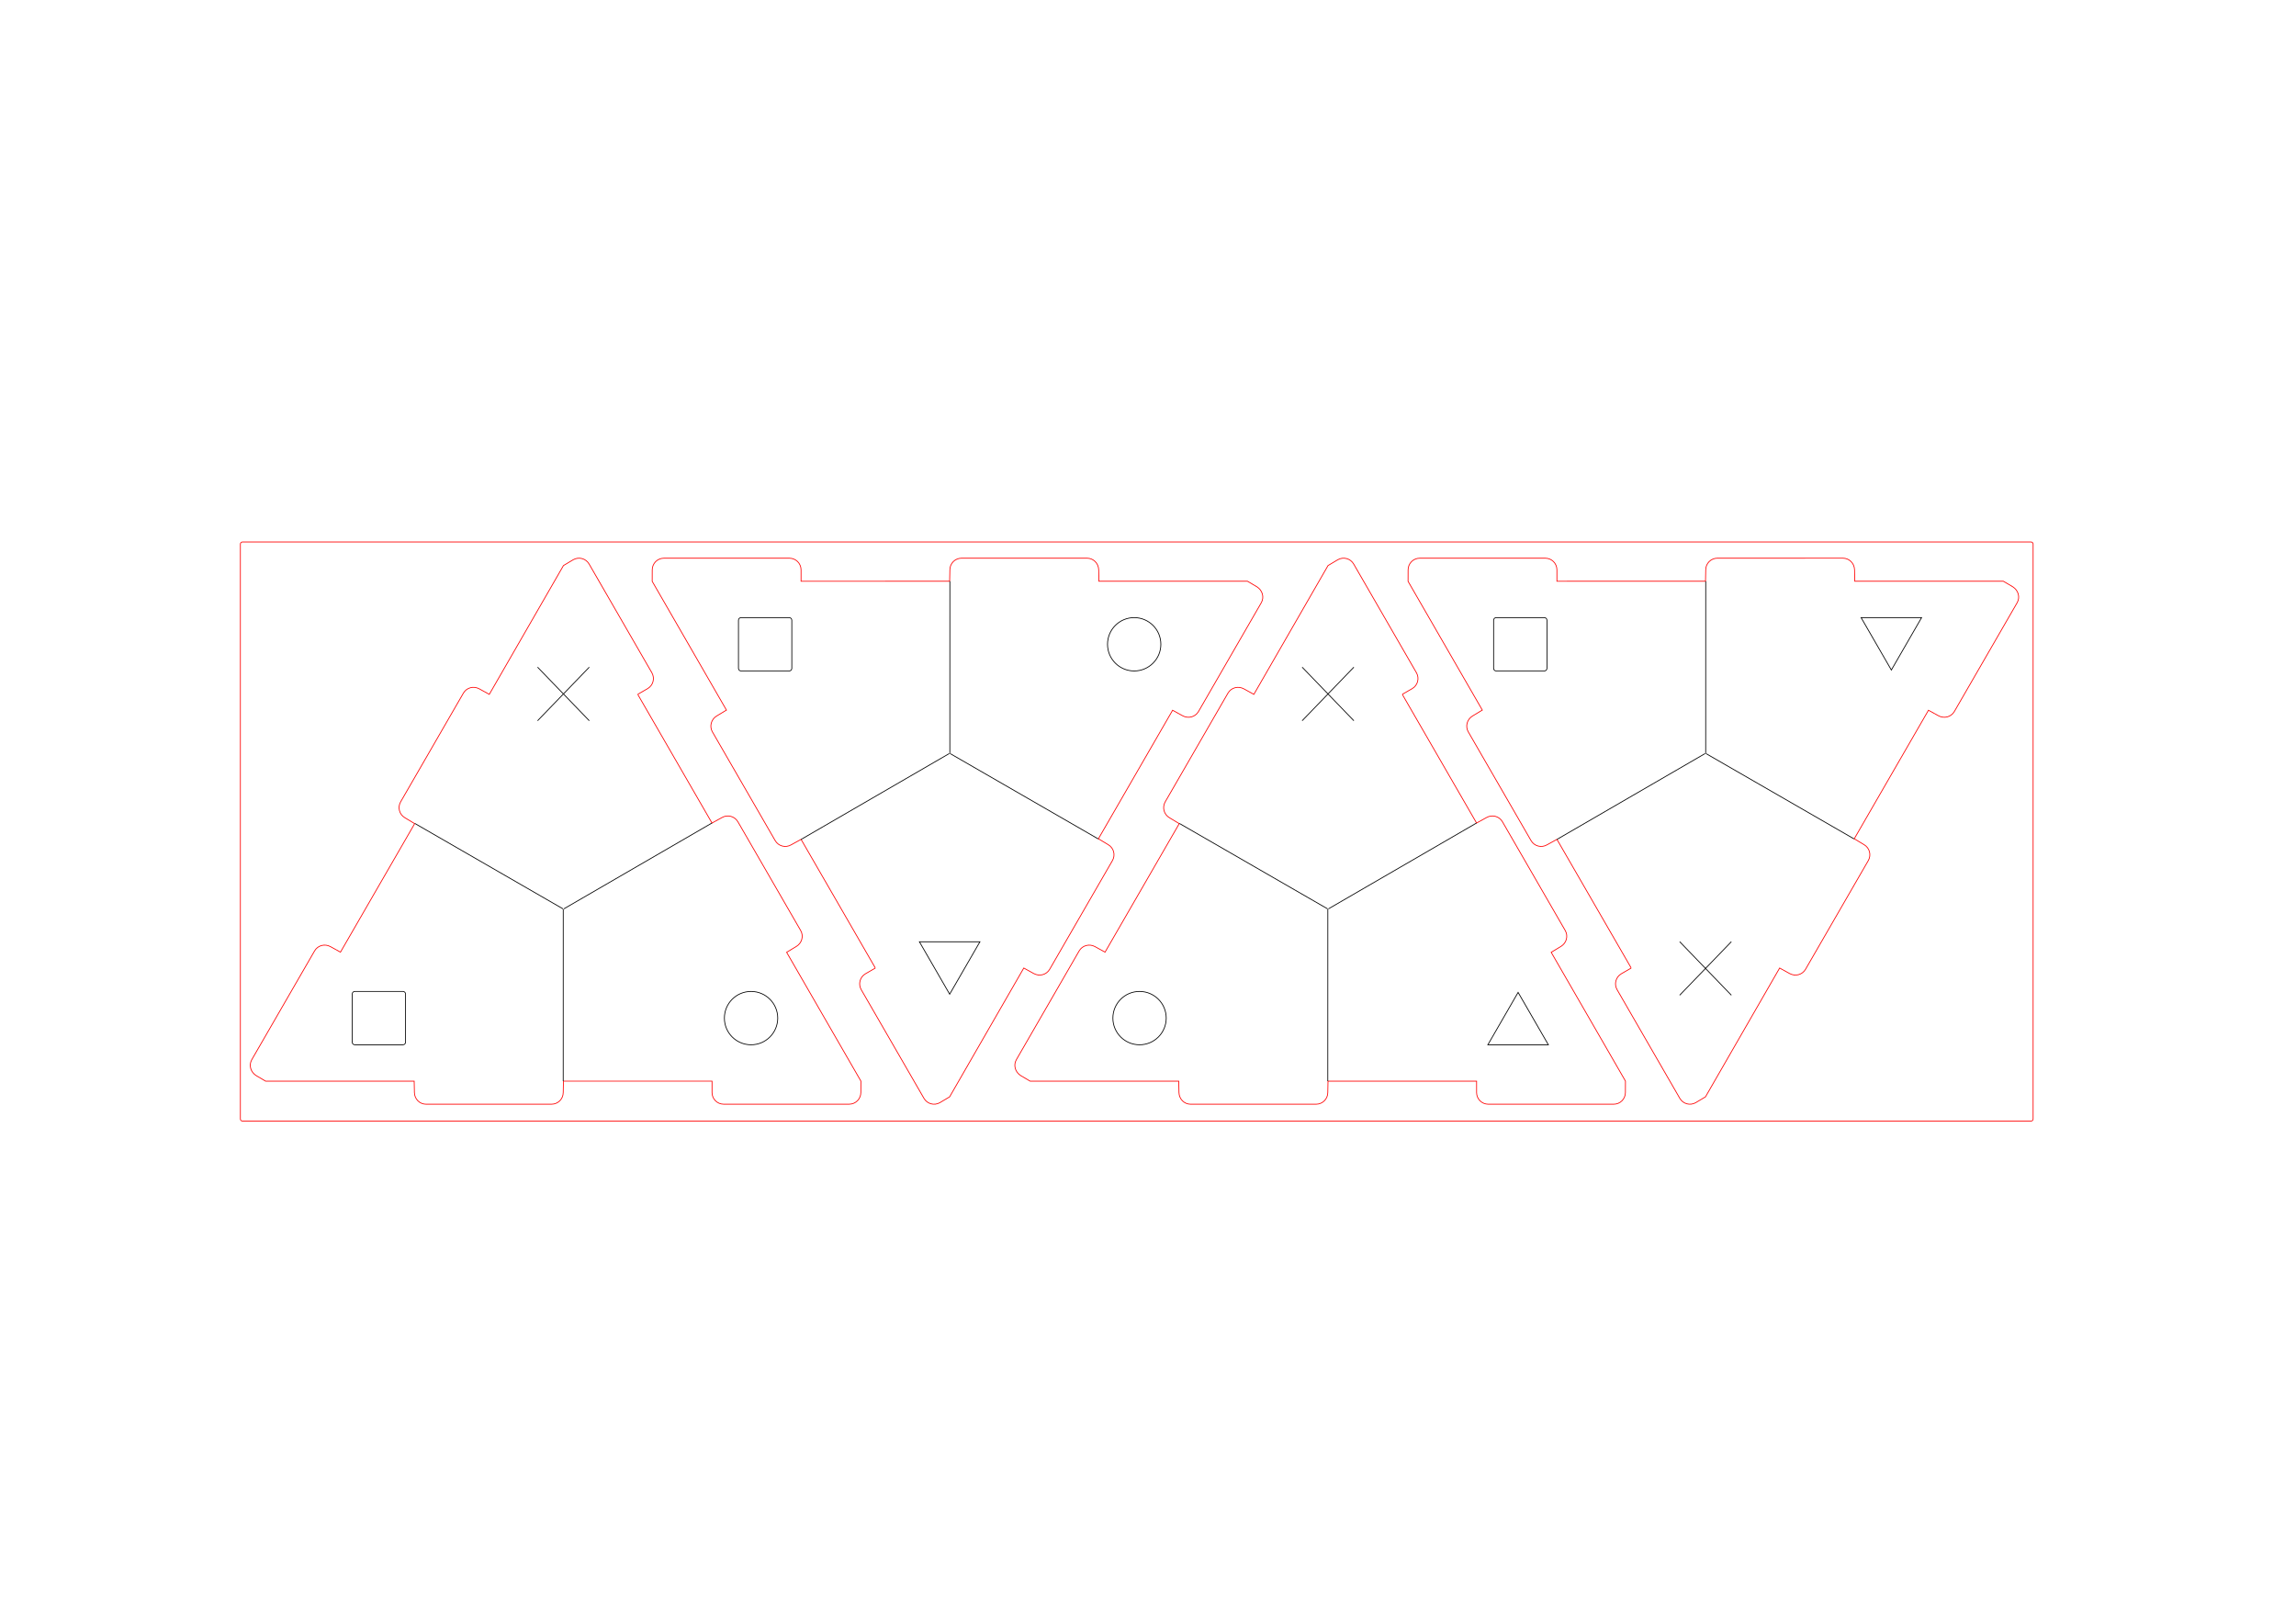
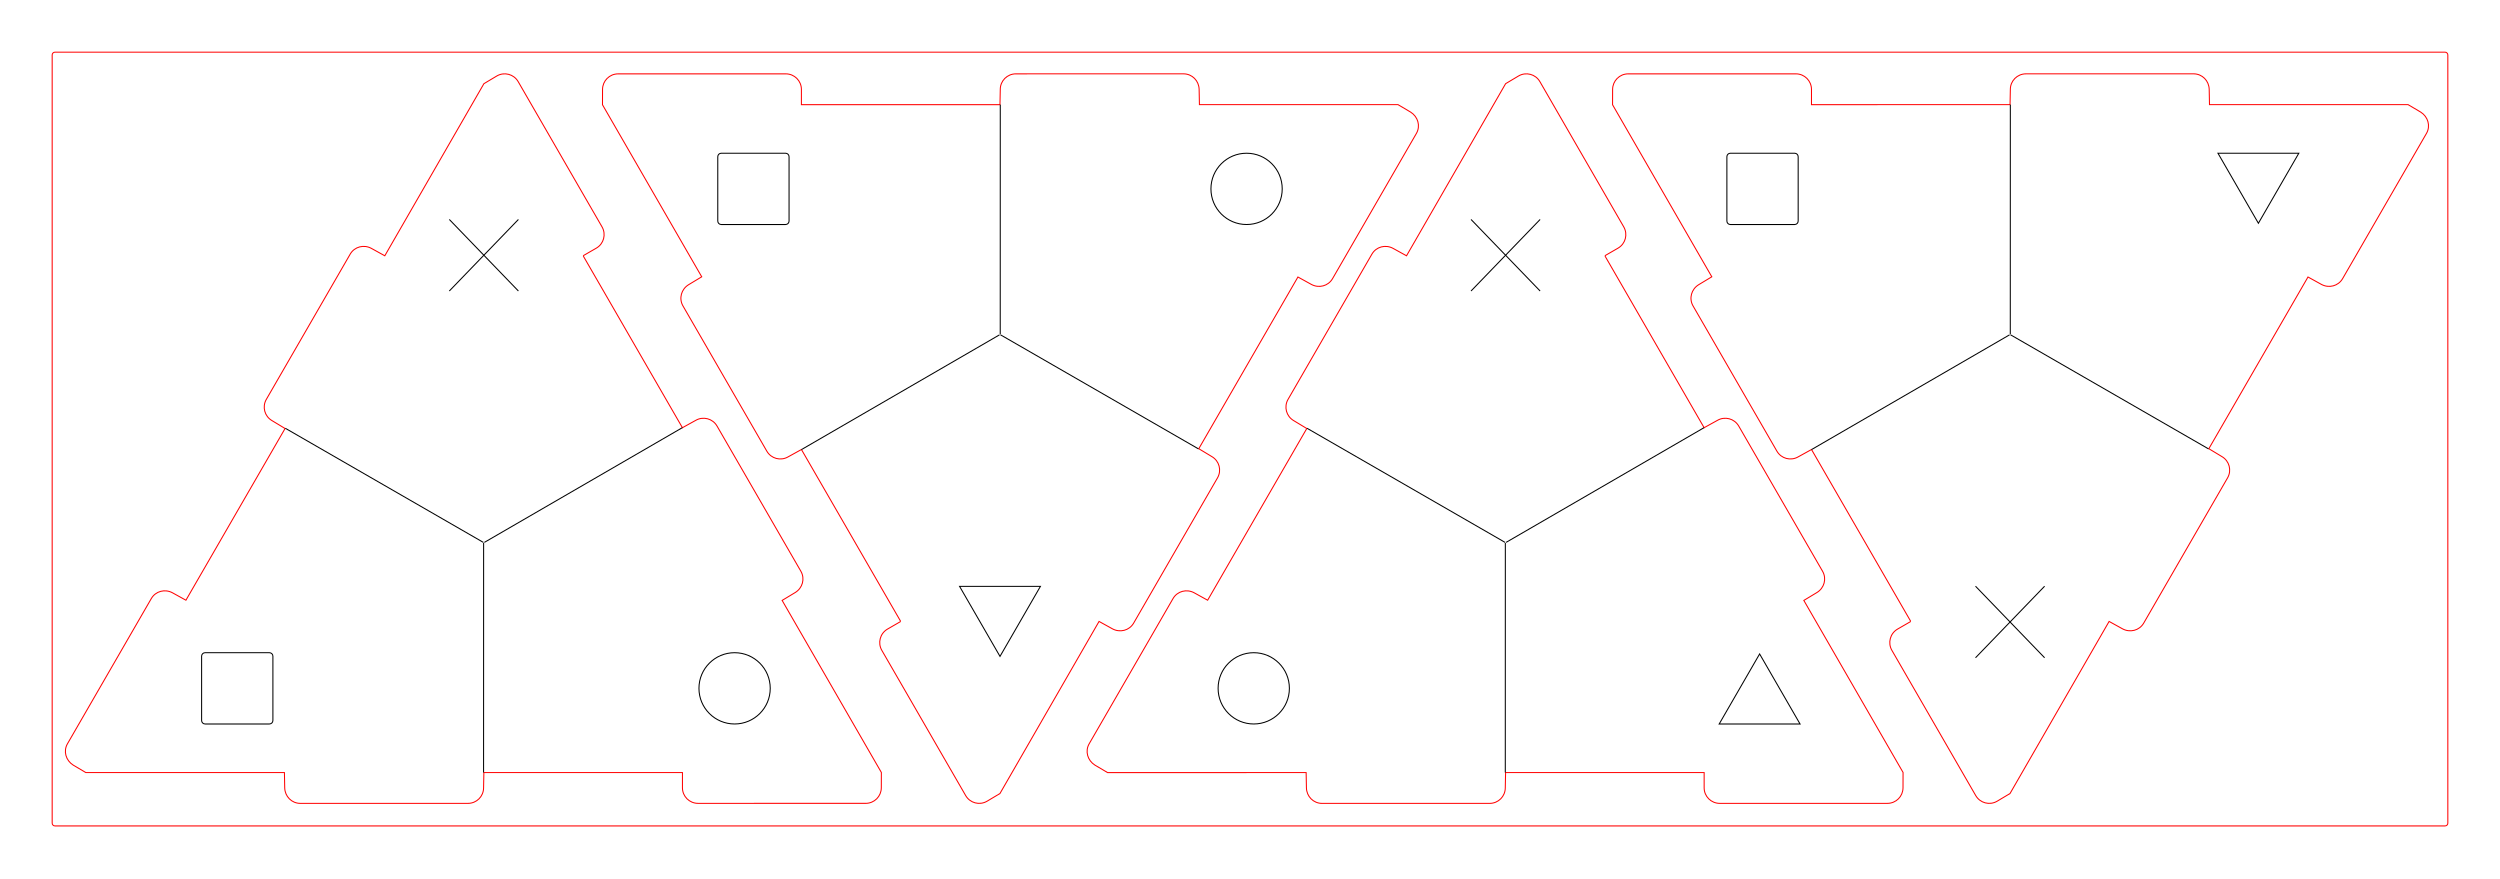
- <svg xmlns="http://www.w3.org/2000/svg" width="297mm" height="210mm" viewBox="0 0 1052.362 744.095" id="svg21875" version="1.1">
+ <svg xmlns="http://www.w3.org/2000/svg" width="242mm" height="85mm" viewBox="0 0 857.48 301.181" id="svg21875" version="1.1">
  <defs id="defs21877" />
-   <g id="layer1" transform="translate(-3367.398,-214.2205)">
+   <g id="layer1" transform="translate(-3459.682,-444.6942)">
    <g id="g6867" transform="translate(3583.576,-145.54)">
      <g id="g6851">
        <path id="rect22442-7-9-8-1-6-5-4" style="fill:none;fill-opacity:1;stroke:#ff0000;stroke-width:0.354;stroke-miterlimit:4;stroke-dasharray:none;stroke-opacity:1" d="m 76.116,677.956 4.519,-2.609 c 2.566,-1.481 3.439,-4.739 1.958,-7.304 L 53.838,618.238 c -1.481,-2.565 -4.739,-3.438 -7.304,-1.957 l -4.453,2.656 -33.991,59.029 -4.569,-2.522 c -2.594,-1.431 -5.823,-0.608 -7.305,1.957 l -28.759,49.807 c -1.481,2.565 -0.609,5.823 1.957,7.304 l 4.469,2.695 -34.007,58.895 -4.569,-2.522 c -2.593,-1.431 -5.823,-0.608 -7.305,1.957 l -28.759,49.807 c -1.481,2.565 -0.542,5.714 1.957,7.304 l 4.353,2.574 68.109,-0.002 0.099,5.217 c 0.056,2.962 2.385,5.347 5.347,5.347 l 57.514,-0.003 c 2.962,-1.7e-4 5.347,-2.385 5.348,-5.347 l 0.101,-5.217 68.108,-0.003 -1.9e-4,5.217 c -1.1e-4,2.962 2.385,5.347 5.347,5.347 l 57.514,-0.003 c 2.962,-1.4e-4 5.337,-2.385 5.348,-5.347 l 0.018,-5.247 -34.034,-59.009 4.469,-2.695 c 2.537,-1.53 3.439,-4.739 1.958,-7.304 l -28.755,-49.804 c -1.481,-2.565 -4.739,-3.438 -7.304,-1.957 L 110.168,736.935 76.167,678.043" />
        <g transform="matrix(-0.9721376,-1.683792,1.683977,-0.9722449,-295.9652,1804.872)" id="g22886-9-92">
          <path id="path22832-2-0" d="m 336.093,394.698 35.09,20.266" style="fill:none;fill-rule:evenodd;stroke:#000000;stroke-width:0.182;stroke-linecap:butt;stroke-linejoin:miter;stroke-miterlimit:4;stroke-dasharray:none;stroke-opacity:1" />
          <path id="path22832-5-2-6" d="m 406.178,394.778 -34.902,20.186" style="fill:none;fill-rule:evenodd;stroke:#000000;stroke-width:0.182;stroke-linecap:butt;stroke-linejoin:miter;stroke-miterlimit:4;stroke-dasharray:none;stroke-opacity:1" />
          <path style="fill:none;fill-rule:evenodd;stroke:#000000;stroke-width:0.182;stroke-linecap:butt;stroke-linejoin:miter;stroke-miterlimit:4;stroke-dasharray:none;stroke-opacity:1" d="m 371.254,455.487 -0.064,-40.37" id="path22879-8-89" />
        </g>
      </g>
      <path id="path4540-9-6" d="m 140.291,826.33 a 12.224,12.224 0 0 1 -12.224,12.224 12.224,12.224 0 0 1 -12.224,-12.224 12.224,12.224 0 0 1 12.224,-12.224 12.224,12.224 0 0 1 12.224,12.224 z" style="fill:none;fill-opacity:1;stroke:#000000;stroke-width:0.354;stroke-miterlimit:4;stroke-dasharray:none;stroke-opacity:1" />
      <path id="rect4544-3-7" d="m -53.549,814.105 22.064,0 c 0.661,0 1.193,0.532 1.193,1.193 l 0,22.064 c 0,0.661 -0.532,1.193 -1.193,1.193 l -22.064,0 c -0.661,0 -1.193,-0.532 -1.193,-1.193 l 0,-22.064 c 0,-0.661 0.532,-1.193 1.193,-1.193 z" style="fill:none;fill-opacity:1;stroke:#000000;stroke-width:0.354;stroke-miterlimit:4;stroke-dasharray:none;stroke-opacity:1" />
      <g transform="translate(-282.0168,98.84275)" id="g4569-7-3">
        <path style="fill:none;fill-rule:evenodd;stroke:#000000;stroke-width:0.354;stroke-linecap:butt;stroke-linejoin:miter;stroke-miterlimit:4;stroke-dasharray:none;stroke-opacity:1" d="m 312.234,566.665 23.693,24.539" id="path4546-4-6" />
        <path style="fill:none;fill-rule:evenodd;stroke:#000000;stroke-width:0.354;stroke-linecap:butt;stroke-linejoin:miter;stroke-miterlimit:4;stroke-dasharray:none;stroke-opacity:1" d="m 335.927,566.665 -23.693,24.539" id="path4546-6-52-5" />
      </g>
    </g>
    <rect style="fill:none;fill-opacity:1;stroke:#ff0000;stroke-width:0.354;stroke-miterlimit:4;stroke-dasharray:none;stroke-opacity:1" id="rect5843" width="821.693" height="265.394" x="3477.576" y="462.588" ry="0.955" />
    <g id="g6891" transform="translate(3373.576,-145.54)">
      <g transform="translate(278.4247,98.84275)" id="g4569-3-4-4">
        <path style="fill:none;fill-rule:evenodd;stroke:#000000;stroke-width:0.354;stroke-linecap:butt;stroke-linejoin:miter;stroke-miterlimit:4;stroke-dasharray:none;stroke-opacity:1" d="m 312.234,566.665 23.693,24.539" id="path4546-2-3-8" />
        <path style="fill:none;fill-rule:evenodd;stroke:#000000;stroke-width:0.354;stroke-linecap:butt;stroke-linejoin:miter;stroke-miterlimit:4;stroke-dasharray:none;stroke-opacity:1" d="m 335.927,566.665 -23.693,24.539" id="path4546-6-0-0-1" />
      </g>
      <path id="path4540-6-7-2" d="m 528.354,826.33 a 12.224,12.224 0 0 1 -12.224,12.224 12.224,12.224 0 0 1 -12.224,-12.224 12.224,12.224 0 0 1 12.224,-12.224 12.224,12.224 0 0 1 12.224,12.224 z" style="fill:none;fill-opacity:1;stroke:#000000;stroke-width:0.354;stroke-miterlimit:4;stroke-dasharray:none;stroke-opacity:1" />
      <path id="path4542-5-8-9" d="m 689.64,814.537 6.933,12.009 6.933,12.009 -13.866,0 -13.866,0 6.933,-12.009 z" style="fill:none;fill-opacity:1;stroke:#000000;stroke-width:0.354;stroke-miterlimit:4;stroke-dasharray:none;stroke-opacity:1" />
      <g transform="matrix(-0.9721376,-1.683792,1.683977,-0.9722449,264.4764,1799.564)" id="g22891-7-1-2">
        <path id="rect22442-7-9-8-1-6-5-4-1" style="fill:none;fill-opacity:1;stroke:#ff0000;stroke-width:0.182;stroke-miterlimit:4;stroke-dasharray:none;stroke-opacity:1" d="m 403.904,454.122 0,2.683 c 0,1.524 1.227,2.75 2.75,2.75 l 29.579,0 c 1.524,0 2.75,-1.227 2.75,-2.75 l -0.038,-2.666 -17.552,-30.317 2.298,-1.387 c 1.305,-0.787 1.768,-2.437 1.007,-3.757 L 409.909,393.063 c -0.762,-1.319 -2.437,-1.768 -3.757,-1.007 l -2.35,1.297 -17.488,-30.29 2.298,-1.386 c 1.305,-0.787 1.768,-2.437 1.007,-3.757 l -14.789,-25.616 c -0.762,-1.319 -2.406,-1.711 -3.757,-1.007 l -2.266,1.277 -17.514,30.334 -2.349,-1.297 c -1.334,-0.737 -2.995,-0.313 -3.757,1.006 l -14.789,25.616 c -0.762,1.319 -0.313,2.995 1.007,3.757 l 2.298,1.386 -17.514,30.334 -2.324,-1.342 c -1.319,-0.762 -2.995,-0.313 -3.757,1.007 l -14.789,25.616 c -0.762,1.319 -0.31,2.99 1.007,3.757 l 2.333,1.357 35.037,0.015 0.051,2.683 c 0.029,1.523 1.227,2.75 2.75,2.75 l 29.579,0 c 1.524,0 2.75,-1.227 2.75,-2.75 l 0.052,-2.683 34.975,9e-5" />
        <g transform="translate(-2.364391,-1.36499)" id="g22886-9-92-7">
          <path id="path22832-2-0-8" d="m 336.093,394.698 35.09,20.266" style="fill:none;fill-rule:evenodd;stroke:#000000;stroke-width:0.182;stroke-linecap:butt;stroke-linejoin:miter;stroke-miterlimit:4;stroke-dasharray:none;stroke-opacity:1" />
          <path id="path22832-5-2-6-5" d="m 406.178,394.778 -34.902,20.186" style="fill:none;fill-rule:evenodd;stroke:#000000;stroke-width:0.182;stroke-linecap:butt;stroke-linejoin:miter;stroke-miterlimit:4;stroke-dasharray:none;stroke-opacity:1" />
          <path style="fill:none;fill-rule:evenodd;stroke:#000000;stroke-width:0.182;stroke-linecap:butt;stroke-linejoin:miter;stroke-miterlimit:4;stroke-dasharray:none;stroke-opacity:1" d="m 371.254,455.487 -0.064,-40.37" id="path22879-8-89-7" />
        </g>
      </g>
    </g>
    <g id="g6880" transform="matrix(-1,0,0,-1,4124.957,1335.807)">
      <path id="rect4544-5-7-3" d="m 417.891,838.554 -22.064,0 c -0.661,0 -1.193,-0.532 -1.193,-1.193 l 0,-22.064 c 0,-0.661 0.532,-1.193 1.193,-1.193 l 22.064,0 c 0.661,0 1.193,0.532 1.193,1.193 l 0,22.064 c 0,0.661 -0.532,1.193 -1.193,1.193 z" style="fill:none;fill-opacity:1;stroke:#000000;stroke-width:0.354;stroke-miterlimit:4;stroke-dasharray:none;stroke-opacity:1" />
      <path id="path4540-7-4-9" d="m 225.485,826.33 a 12.224,12.224 0 0 1 12.224,-12.224 12.224,12.224 0 0 1 12.224,12.224 12.224,12.224 0 0 1 -12.224,12.224 12.224,12.224 0 0 1 -12.224,-12.224 z" style="fill:none;fill-opacity:1;stroke:#000000;stroke-width:0.354;stroke-miterlimit:4;stroke-dasharray:none;stroke-opacity:1" />
      <path id="path4542-54-6" d="m 322.284,665.975 -6.933,12.009 -6.933,12.009 13.866,-10e-6 13.866,0 -6.933,-12.009 z" style="fill:none;fill-opacity:1;stroke:#000000;stroke-width:0.354;stroke-miterlimit:4;stroke-dasharray:none;stroke-opacity:1" />
      <g id="g6858">
        <path id="rect22442-7-9-8-1-6-5-4-18" style="fill:none;fill-opacity:1;stroke:#ff0000;stroke-width:0.354;stroke-miterlimit:4;stroke-dasharray:none;stroke-opacity:1" d="m 356.337,677.956 4.519,-2.609 c 2.566,-1.481 3.439,-4.739 1.958,-7.304 l -28.755,-49.804 c -1.481,-2.565 -4.739,-3.438 -7.304,-1.957 l -4.453,2.656 -33.991,59.029 -4.569,-2.522 c -2.594,-1.431 -5.823,-0.608 -7.305,1.957 l -28.759,49.807 c -1.481,2.565 -0.609,5.823 1.957,7.304 l 4.469,2.695 -34.007,58.895 -4.569,-2.522 c -2.593,-1.431 -5.823,-0.608 -7.305,1.957 l -28.759,49.807 c -1.481,2.565 -0.542,5.714 1.957,7.304 l 4.353,2.574 68.109,-0.002 0.099,5.217 c 0.056,2.962 2.385,5.347 5.347,5.347 l 57.514,-0.003 c 2.962,-1.7e-4 5.347,-2.385 5.348,-5.347 l 0.101,-5.217 68.108,-0.003 -2e-4,5.217 c -10e-5,2.962 2.385,5.347 5.347,5.347 l 57.514,-0.003 c 2.962,-1.4e-4 5.337,-2.385 5.348,-5.347 l 0.018,-5.247 -34.034,-59.009 4.469,-2.695 c 2.537,-1.53 3.439,-4.739 1.958,-7.304 L 402.262,736.369 c -1.481,-2.565 -4.739,-3.438 -7.304,-1.957 l -4.569,2.522 -34.001,-58.892" />
        <g transform="matrix(-0.9721376,-1.683792,1.683977,-0.9722449,-15.74442,1804.872)" id="g22886-9-92-5">
          <path id="path22832-2-0-9" d="m 336.093,394.698 35.09,20.266" style="fill:none;fill-rule:evenodd;stroke:#000000;stroke-width:0.182;stroke-linecap:butt;stroke-linejoin:miter;stroke-miterlimit:4;stroke-dasharray:none;stroke-opacity:1" />
          <path id="path22832-5-2-6-7" d="m 406.178,394.778 -34.902,20.186" style="fill:none;fill-rule:evenodd;stroke:#000000;stroke-width:0.182;stroke-linecap:butt;stroke-linejoin:miter;stroke-miterlimit:4;stroke-dasharray:none;stroke-opacity:1" />
          <path style="fill:none;fill-rule:evenodd;stroke:#000000;stroke-width:0.182;stroke-linecap:butt;stroke-linejoin:miter;stroke-miterlimit:4;stroke-dasharray:none;stroke-opacity:1" d="m 371.254,455.487 -0.064,-40.37" id="path22879-8-89-5" />
        </g>
      </g>
    </g>
    <g id="g6904" transform="matrix(-1,0,0,-1,5031.84,1335.807)">
      <g transform="matrix(-1,0,0,-1,1206.806,1256.711)" id="g4569-6-6-3">
        <path style="fill:none;fill-rule:evenodd;stroke:#000000;stroke-width:0.354;stroke-linecap:butt;stroke-linejoin:miter;stroke-miterlimit:4;stroke-dasharray:none;stroke-opacity:1" d="m 312.234,566.665 23.693,24.539" id="path4546-1-8-9" />
        <path style="fill:none;fill-rule:evenodd;stroke:#000000;stroke-width:0.354;stroke-linecap:butt;stroke-linejoin:miter;stroke-miterlimit:4;stroke-dasharray:none;stroke-opacity:1" d="m 335.927,566.665 -23.693,24.539" id="path4546-6-5-8-0" />
      </g>
      <path id="rect4544-4-4-8" d="m 978.658,838.554 -22.064,0 c -0.661,0 -1.193,-0.532 -1.193,-1.193 l 0,-22.064 c 0,-0.661 0.532,-1.193 1.193,-1.193 l 22.064,0 c 0.661,0 1.193,0.532 1.193,1.193 l 0,22.064 c 0,0.661 -0.532,1.193 -1.193,1.193 z" style="fill:none;fill-opacity:1;stroke:#000000;stroke-width:0.354;stroke-miterlimit:4;stroke-dasharray:none;stroke-opacity:1" />
      <path id="path4542-6-3-8" d="m 797.549,814.537 -6.933,12.009 -6.933,12.009 13.866,0 13.866,0 -6.933,-12.009 z" style="fill:none;fill-opacity:1;stroke:#000000;stroke-width:0.354;stroke-miterlimit:4;stroke-dasharray:none;stroke-opacity:1" />
      <g transform="matrix(-0.9721376,-1.683792,1.683977,-0.9722449,544.6971,1799.564)" id="g22891-7-1-4-3">
        <path id="rect22442-7-9-8-1-6-5-4-18-8" style="fill:none;fill-opacity:1;stroke:#ff0000;stroke-width:0.182;stroke-miterlimit:4;stroke-dasharray:none;stroke-opacity:1" d="m 403.904,454.122 0,2.683 c 0,1.524 1.227,2.75 2.75,2.75 l 29.579,0 c 1.524,0 2.75,-1.227 2.75,-2.75 l -0.038,-2.666 -17.552,-30.317 2.298,-1.387 c 1.305,-0.787 1.768,-2.437 1.007,-3.757 L 409.909,393.063 c -0.762,-1.319 -2.437,-1.768 -3.757,-1.007 l -2.35,1.297 -17.488,-30.29 2.298,-1.386 c 1.305,-0.787 1.768,-2.437 1.007,-3.757 l -14.789,-25.616 c -0.762,-1.319 -2.406,-1.711 -3.757,-1.007 l -2.266,1.277 -17.514,30.334 -2.349,-1.297 c -1.334,-0.737 -2.995,-0.313 -3.757,1.006 l -14.789,25.616 c -0.762,1.319 -0.313,2.995 1.007,3.757 l 2.298,1.386 -17.514,30.334 -2.324,-1.342 c -1.319,-0.762 -2.995,-0.313 -3.757,1.007 l -14.789,25.616 c -0.762,1.319 -0.31,2.99 1.007,3.757 l 2.333,1.357 35.037,0.015 0.051,2.683 c 0.029,1.523 1.227,2.75 2.75,2.75 l 29.579,0 c 1.524,0 2.75,-1.227 2.75,-2.75 l 0.052,-2.683 34.975,9e-5" />
        <g transform="translate(-2.364391,-1.36499)" id="g22886-9-92-5-8">
          <path id="path22832-2-0-9-3" d="m 336.093,394.698 35.09,20.266" style="fill:none;fill-rule:evenodd;stroke:#000000;stroke-width:0.182;stroke-linecap:butt;stroke-linejoin:miter;stroke-miterlimit:4;stroke-dasharray:none;stroke-opacity:1" />
          <path id="path22832-5-2-6-7-1" d="m 406.178,394.778 -34.902,20.186" style="fill:none;fill-rule:evenodd;stroke:#000000;stroke-width:0.182;stroke-linecap:butt;stroke-linejoin:miter;stroke-miterlimit:4;stroke-dasharray:none;stroke-opacity:1" />
          <path style="fill:none;fill-rule:evenodd;stroke:#000000;stroke-width:0.182;stroke-linecap:butt;stroke-linejoin:miter;stroke-miterlimit:4;stroke-dasharray:none;stroke-opacity:1" d="m 371.254,455.487 -0.064,-40.37" id="path22879-8-89-5-8" />
        </g>
      </g>
    </g>
  </g>
</svg>
